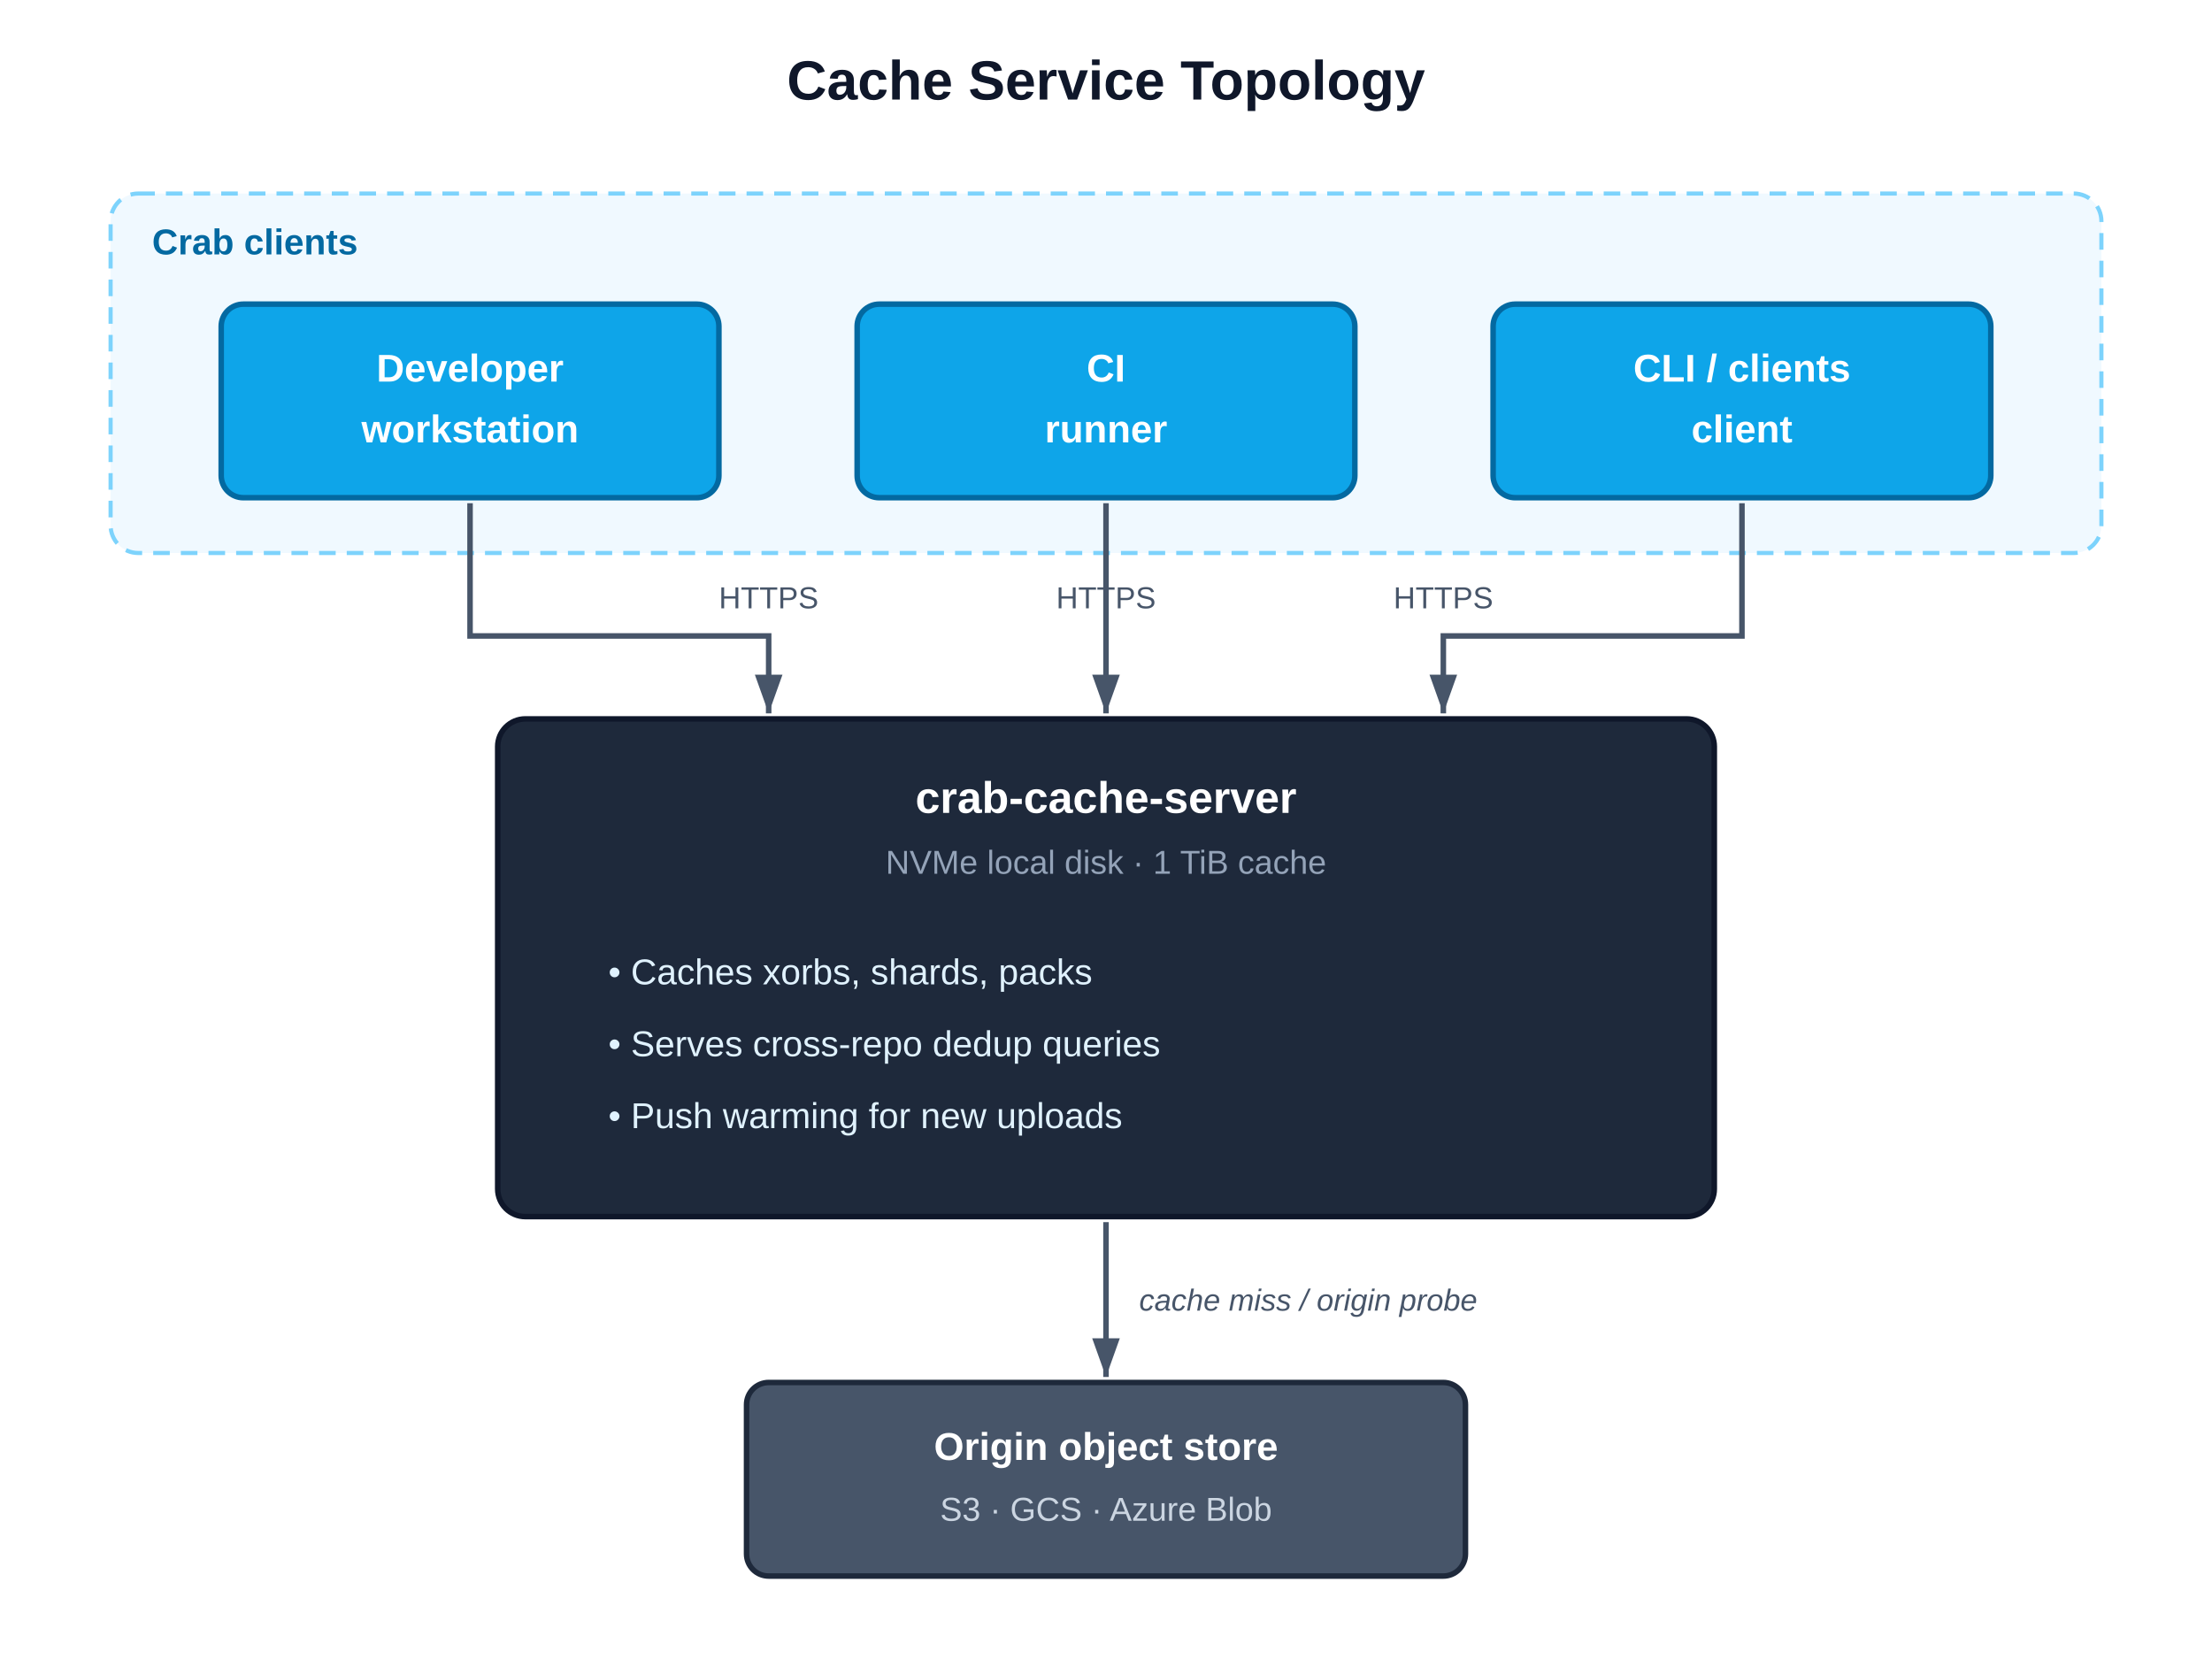
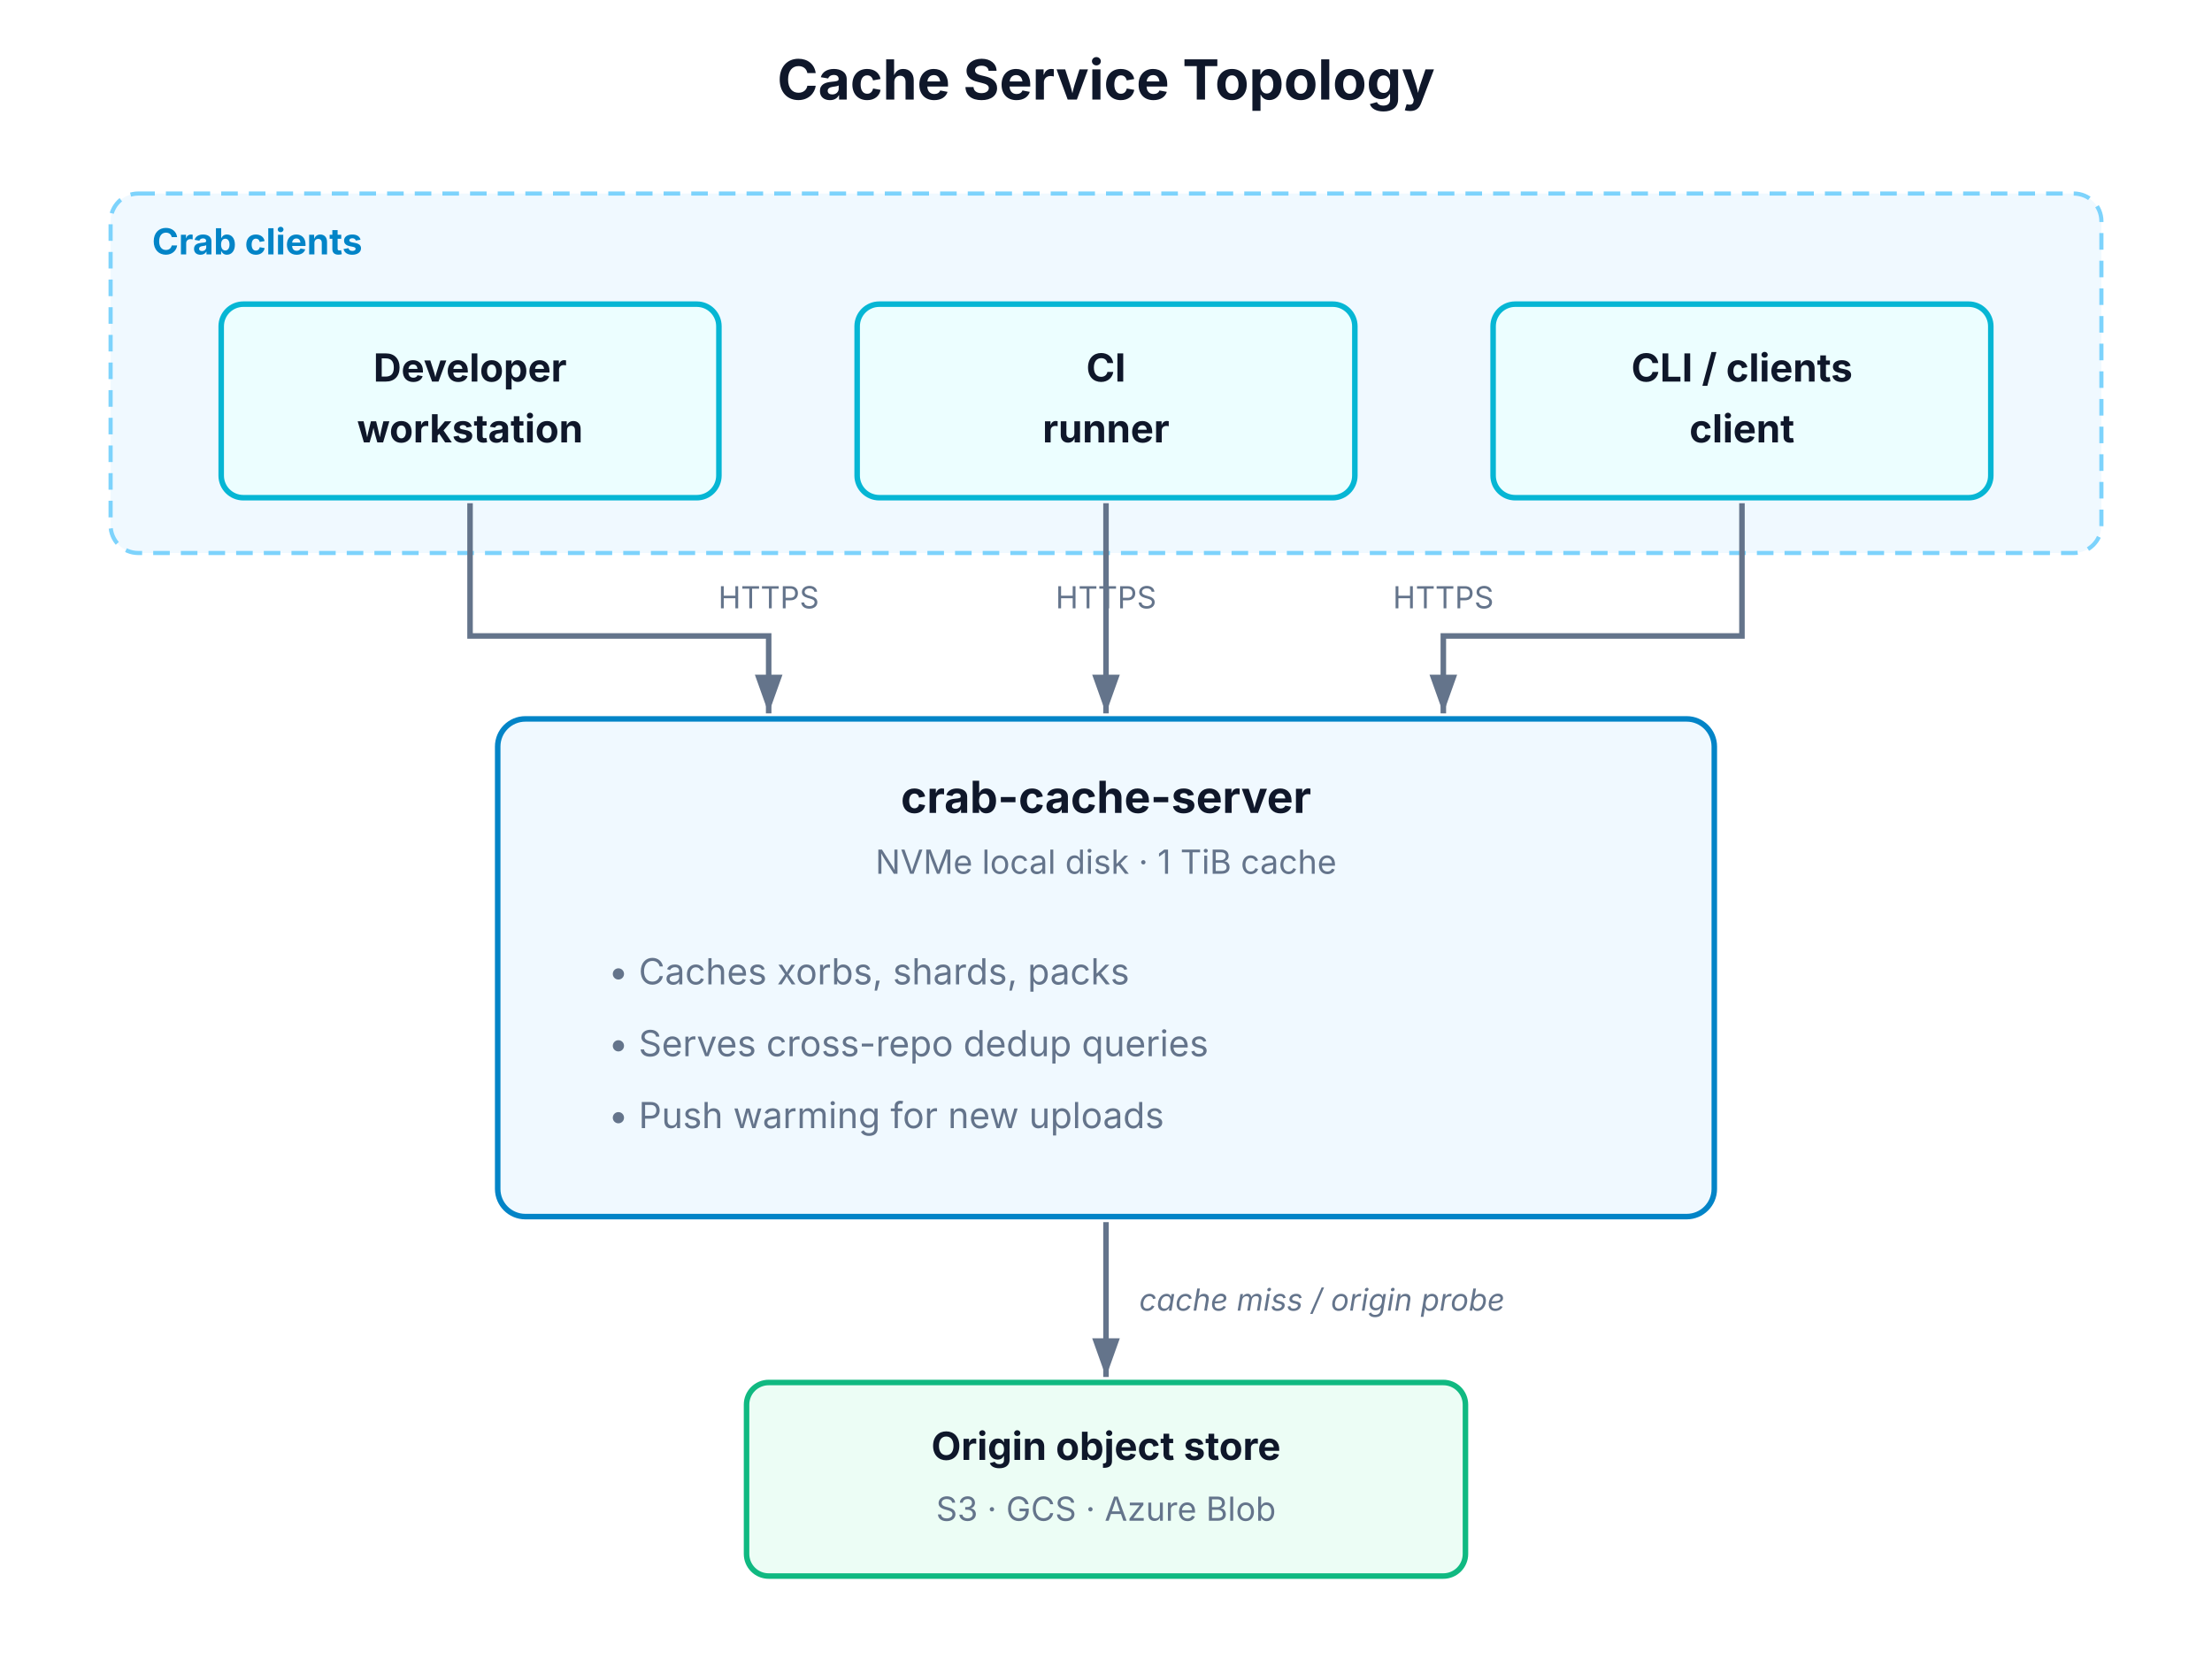
<svg xmlns="http://www.w3.org/2000/svg" viewBox="0 0 800 600" width="800" height="600">
  <defs>
    <marker id="arrowhead" markerWidth="7" markerHeight="5" refX="7" refY="2.5" orient="auto">
-       <polygon points="0 0, 7 2.5, 0 5" fill="#475569" />
+       <polygon points="0 0, 7 2.5, 0 5" fill="#64748B" />
    </marker>
  </defs>
  <g id="background">
    <rect x="0" y="0" width="800" height="600" fill="#FFFFFF" />
  </g>
  <g id="containers">
    <rect x="40" y="70" width="720" height="130" rx="10" fill="#F0F9FF" stroke="#7DD3FC" stroke-width="1.5" stroke-dasharray="6,4" />
  </g>
  <g id="nodes">
-     <rect x="80" y="110" width="180" height="70" rx="8" fill="#0EA5E9" stroke="#0369A1" stroke-width="2" />
-     <rect x="310" y="110" width="180" height="70" rx="8" fill="#0EA5E9" stroke="#0369A1" stroke-width="2" />
-     <rect x="540" y="110" width="180" height="70" rx="8" fill="#0EA5E9" stroke="#0369A1" stroke-width="2" />
-     <rect x="180" y="260" width="440" height="180" rx="10" fill="#1E293B" stroke="#0F172A" stroke-width="2" />
-     <rect x="270" y="500" width="260" height="70" rx="8" fill="#475569" stroke="#1E293B" stroke-width="2" />
+     <rect x="80" y="110" width="180" height="70" rx="8" fill="#ECFEFF" stroke="#06B6D4" stroke-width="2" />
+     <rect x="310" y="110" width="180" height="70" rx="8" fill="#ECFEFF" stroke="#06B6D4" stroke-width="2" />
+     <rect x="540" y="110" width="180" height="70" rx="8" fill="#ECFEFF" stroke="#06B6D4" stroke-width="2" />
+     <rect x="180" y="260" width="440" height="180" rx="10" fill="#F0F9FF" stroke="#0284C7" stroke-width="2" />
+     <rect x="270" y="500" width="260" height="70" rx="8" fill="#ECFDF5" stroke="#10B981" stroke-width="2" />
  </g>
  <g id="labels">
-     <text x="400" y="36" text-anchor="middle" font-family="Arial, Helvetica, sans-serif" font-size="20" font-weight="bold" fill="#0F172A">Cache Service Topology</text>
-     <text x="55" y="92" font-family="Arial, Helvetica, sans-serif" font-size="13" font-weight="bold" fill="#0369A1">Crab clients</text>
-     <text x="170" y="138" text-anchor="middle" font-family="Arial, Helvetica, sans-serif" font-size="14" font-weight="bold" fill="#FFFFFF">Developer</text>
-     <text x="170" y="160" text-anchor="middle" font-family="Arial, Helvetica, sans-serif" font-size="14" font-weight="bold" fill="#FFFFFF">workstation</text>
-     <text x="400" y="138" text-anchor="middle" font-family="Arial, Helvetica, sans-serif" font-size="14" font-weight="bold" fill="#FFFFFF">CI</text>
-     <text x="400" y="160" text-anchor="middle" font-family="Arial, Helvetica, sans-serif" font-size="14" font-weight="bold" fill="#FFFFFF">runner</text>
-     <text x="630" y="138" text-anchor="middle" font-family="Arial, Helvetica, sans-serif" font-size="14" font-weight="bold" fill="#FFFFFF">CLI / clients</text>
-     <text x="630" y="160" text-anchor="middle" font-family="Arial, Helvetica, sans-serif" font-size="14" font-weight="bold" fill="#FFFFFF">client</text>
-     <text x="400" y="294" text-anchor="middle" font-family="Arial, Helvetica, sans-serif" font-size="16" font-weight="bold" fill="#FFFFFF">crab-cache-server</text>
-     <text x="400" y="316" text-anchor="middle" font-family="Arial, Helvetica, sans-serif" font-size="12" fill="#94A3B8">NVMe local disk · 1 TiB cache</text>
-     <text x="220" y="356" font-family="Arial, Helvetica, sans-serif" font-size="13" fill="#E0F2FE">• Caches xorbs, shards, packs</text>
-     <text x="220" y="382" font-family="Arial, Helvetica, sans-serif" font-size="13" fill="#E0F2FE">• Serves cross-repo dedup queries</text>
-     <text x="220" y="408" font-family="Arial, Helvetica, sans-serif" font-size="13" fill="#E0F2FE">• Push warming for new uploads</text>
-     <text x="400" y="528" text-anchor="middle" font-family="Arial, Helvetica, sans-serif" font-size="14" font-weight="bold" fill="#FFFFFF">Origin object store</text>
-     <text x="400" y="550" text-anchor="middle" font-family="Arial, Helvetica, sans-serif" font-size="12" fill="#CBD5E1">S3 · GCS · Azure Blob</text>
-     <text x="278" y="220" text-anchor="middle" font-family="Arial, Helvetica, sans-serif" font-size="11" fill="#475569">HTTPS</text>
-     <text x="400" y="220" text-anchor="middle" font-family="Arial, Helvetica, sans-serif" font-size="11" fill="#475569">HTTPS</text>
-     <text x="522" y="220" text-anchor="middle" font-family="Arial, Helvetica, sans-serif" font-size="11" fill="#475569">HTTPS</text>
-     <text x="412" y="474" font-family="Arial, Helvetica, sans-serif" font-size="11" font-style="italic" fill="#475569">cache miss / origin probe</text>
+     <text x="400" y="36" text-anchor="middle" font-family="Inter, ui-sans-serif, system-ui, sans-serif" font-size="20" font-weight="bold" fill="#0F172A">Cache Service Topology</text>
+     <text x="55" y="92" font-family="Inter, ui-sans-serif, system-ui, sans-serif" font-size="13" font-weight="bold" fill="#0284C7">Crab clients</text>
+     <text x="170" y="138" text-anchor="middle" font-family="Inter, ui-sans-serif, system-ui, sans-serif" font-size="14" font-weight="bold" fill="#0F172A">Developer</text>
+     <text x="170" y="160" text-anchor="middle" font-family="Inter, ui-sans-serif, system-ui, sans-serif" font-size="14" font-weight="bold" fill="#0F172A">workstation</text>
+     <text x="400" y="138" text-anchor="middle" font-family="Inter, ui-sans-serif, system-ui, sans-serif" font-size="14" font-weight="bold" fill="#0F172A">CI</text>
+     <text x="400" y="160" text-anchor="middle" font-family="Inter, ui-sans-serif, system-ui, sans-serif" font-size="14" font-weight="bold" fill="#0F172A">runner</text>
+     <text x="630" y="138" text-anchor="middle" font-family="Inter, ui-sans-serif, system-ui, sans-serif" font-size="14" font-weight="bold" fill="#0F172A">CLI / clients</text>
+     <text x="630" y="160" text-anchor="middle" font-family="Inter, ui-sans-serif, system-ui, sans-serif" font-size="14" font-weight="bold" fill="#0F172A">client</text>
+     <text x="400" y="294" text-anchor="middle" font-family="Inter, ui-sans-serif, system-ui, sans-serif" font-size="16" font-weight="bold" fill="#0F172A">crab-cache-server</text>
+     <text x="400" y="316" text-anchor="middle" font-family="Inter, ui-sans-serif, system-ui, sans-serif" font-size="12" fill="#64748B">NVMe local disk · 1 TiB cache</text>
+     <text x="220" y="356" font-family="Inter, ui-sans-serif, system-ui, sans-serif" font-size="13" fill="#64748B">• Caches xorbs, shards, packs</text>
+     <text x="220" y="382" font-family="Inter, ui-sans-serif, system-ui, sans-serif" font-size="13" fill="#64748B">• Serves cross-repo dedup queries</text>
+     <text x="220" y="408" font-family="Inter, ui-sans-serif, system-ui, sans-serif" font-size="13" fill="#64748B">• Push warming for new uploads</text>
+     <text x="400" y="528" text-anchor="middle" font-family="Inter, ui-sans-serif, system-ui, sans-serif" font-size="14" font-weight="bold" fill="#0F172A">Origin object store</text>
+     <text x="400" y="550" text-anchor="middle" font-family="Inter, ui-sans-serif, system-ui, sans-serif" font-size="12" fill="#64748B">S3 · GCS · Azure Blob</text>
+     <text x="278" y="220" text-anchor="middle" font-family="Inter, ui-sans-serif, system-ui, sans-serif" font-size="11" fill="#64748B">HTTPS</text>
+     <text x="400" y="220" text-anchor="middle" font-family="Inter, ui-sans-serif, system-ui, sans-serif" font-size="11" fill="#64748B">HTTPS</text>
+     <text x="522" y="220" text-anchor="middle" font-family="Inter, ui-sans-serif, system-ui, sans-serif" font-size="11" fill="#64748B">HTTPS</text>
+     <text x="412" y="474" font-family="Inter, ui-sans-serif, system-ui, sans-serif" font-size="11" font-style="italic" fill="#64748B">cache miss / origin probe</text>
  </g>
  <g id="connections">
-     <path d="M 170 182 L 170 230 L 278 230 L 278 258" fill="none" stroke="#475569" stroke-width="2" marker-end="url(#arrowhead)" />
-     <line x1="400" y1="182" x2="400" y2="258" stroke="#475569" stroke-width="2" marker-end="url(#arrowhead)" />
-     <path d="M 630 182 L 630 230 L 522 230 L 522 258" fill="none" stroke="#475569" stroke-width="2" marker-end="url(#arrowhead)" />
-     <line x1="400" y1="442" x2="400" y2="498" stroke="#475569" stroke-width="2" marker-end="url(#arrowhead)" />
+     <path d="M 170 182 L 170 230 L 278 230 L 278 258" fill="none" stroke="#64748B" stroke-width="2" marker-end="url(#arrowhead)" />
+     <line x1="400" y1="182" x2="400" y2="258" stroke="#64748B" stroke-width="2" marker-end="url(#arrowhead)" />
+     <path d="M 630 182 L 630 230 L 522 230 L 522 258" fill="none" stroke="#64748B" stroke-width="2" marker-end="url(#arrowhead)" />
+     <line x1="400" y1="442" x2="400" y2="498" stroke="#64748B" stroke-width="2" marker-end="url(#arrowhead)" />
  </g>
</svg>
